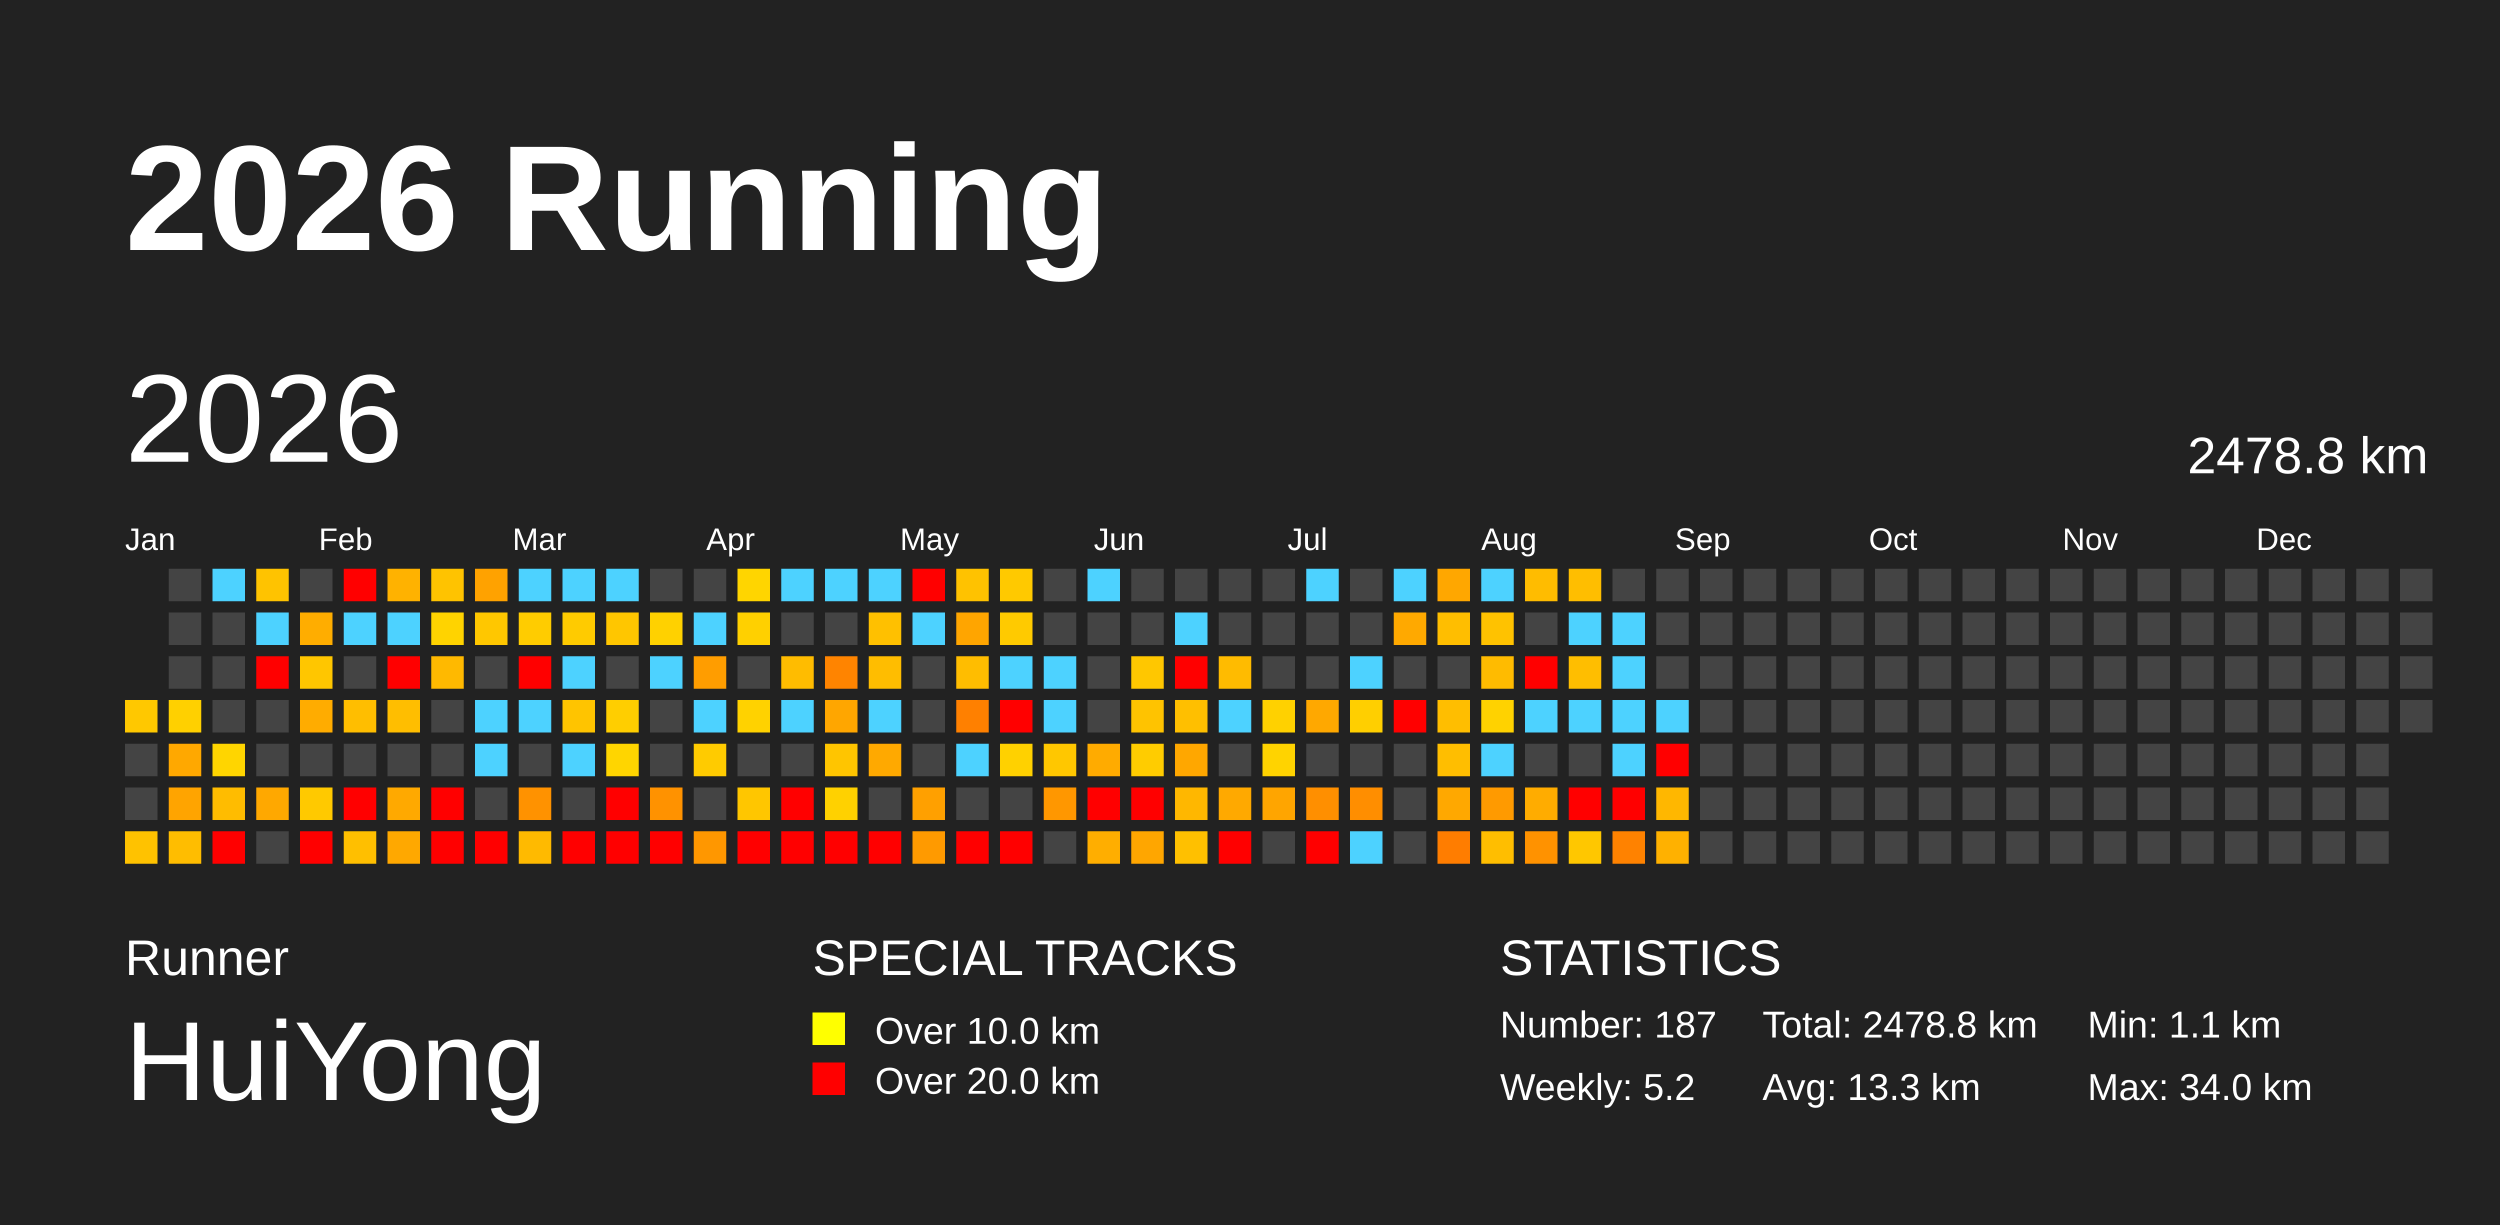
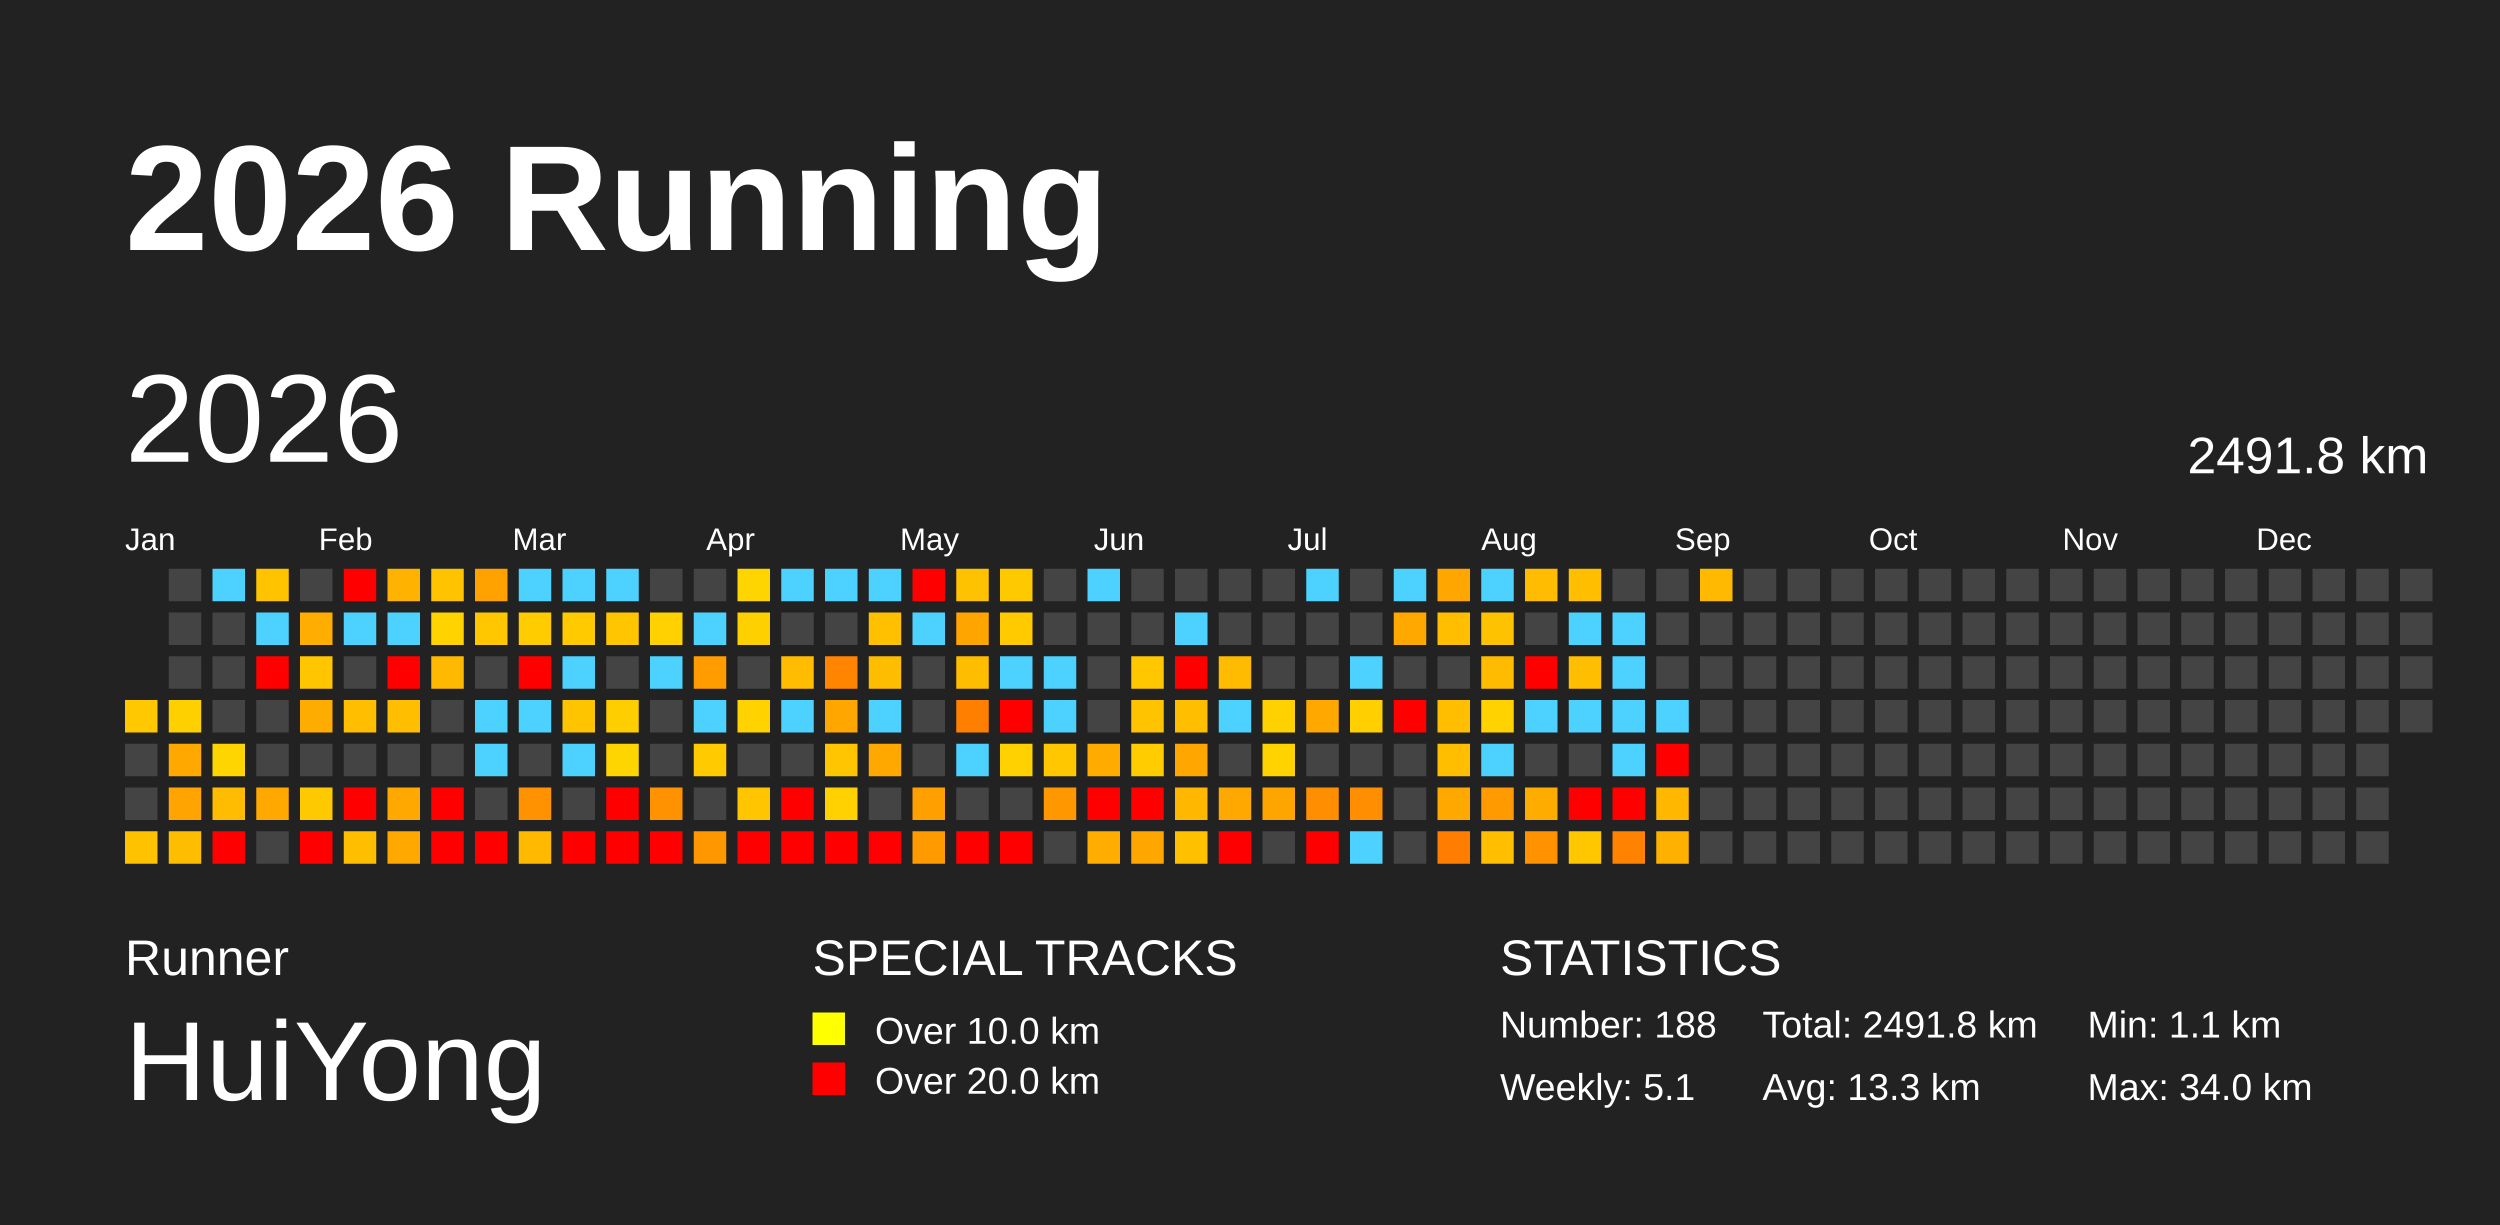
<svg xmlns="http://www.w3.org/2000/svg" baseProfile="full" height="98mm" version="1.1" viewBox="0,0,200,98" width="200mm">
  <defs />
  <rect fill="#222222" height="98" width="200" x="0" y="0" />
  <text fill="#FFFFFF" style="font-size:12px; font-family:Arial; font-weight:bold;" x="10" y="20">2026 Running</text>
  <text fill="#FFFFFF" style="font-size:4px; font-family:Arial" x="10" y="78">Runner</text>
  <text fill="#FFFFFF" style="font-size:9px; font-family:Arial" x="10" y="88">HuiYong</text>
  <text fill="#FFFFFF" style="font-size:4px; font-family:Arial" x="65" y="78">SPECIAL TRACKS</text>
  <rect fill="yellow" height="2.6" width="2.6" x="65" y="81" />
  <text fill="#FFFFFF" style="font-size:3px; font-family:Arial" x="70" y="83.5">Over 10.0 km</text>
  <rect fill="red" height="2.6" width="2.6" x="65" y="85" />
  <text fill="#FFFFFF" style="font-size:3px; font-family:Arial" x="70" y="87.5">Over 20.0 km</text>
  <text fill="#FFFFFF" style="font-size:4px; font-family:Arial" x="120" y="78">STATISTICS</text>
-   <text fill="#FFFFFF" style="font-size:3px; font-family:Arial" x="120" y="83">Number: 187</text>
-   <text fill="#FFFFFF" style="font-size:3px; font-family:Arial" x="120" y="88">Weekly: 5.2</text>
-   <text fill="#FFFFFF" style="font-size:3px; font-family:Arial" x="141" y="83">Total: 2478.8 km</text>
+   <text fill="#FFFFFF" style="font-size:3px; font-family:Arial" x="120" y="83">Number: 188</text>
+   <text fill="#FFFFFF" style="font-size:3px; font-family:Arial" x="120" y="88">Weekly: 5.1</text>
+   <text fill="#FFFFFF" style="font-size:3px; font-family:Arial" x="141" y="83">Total: 2491.8 km</text>
  <text fill="#FFFFFF" style="font-size:3px; font-family:Arial" x="141" y="88">Avg: 13.3 km</text>
  <text fill="#FFFFFF" style="font-size:3px; font-family:Arial" x="167" y="83">Min: 1.1 km</text>
  <text fill="#FFFFFF" style="font-size:3px; font-family:Arial" x="167" y="88">Max: 34.0 km</text>
  <text dominant-baseline="hanging" fill="#FFFFFF" style="font-size:10.0px; font-family:Arial;" x="10" y="30">2026</text>
-   <text dominant-baseline="hanging" fill="#FFFFFF" style="font-size:4.125px; font-family:Arial;" x="175" y="35">2478.8 km</text>
+   <text dominant-baseline="hanging" fill="#FFFFFF" style="font-size:4.125px; font-family:Arial;" x="175" y="35">2491.8 km</text>
  <text fill="#FFFFFF" style="font-size:2.5px; font-family:Arial" x="10.0" y="44">Jan</text>
  <text fill="#FFFFFF" style="font-size:2.5px; font-family:Arial" x="25.5" y="44">Feb</text>
  <text fill="#FFFFFF" style="font-size:2.5px; font-family:Arial" x="41.0" y="44">Mar</text>
  <text fill="#FFFFFF" style="font-size:2.5px; font-family:Arial" x="56.5" y="44">Apr</text>
  <text fill="#FFFFFF" style="font-size:2.5px; font-family:Arial" x="72.0" y="44">May</text>
  <text fill="#FFFFFF" style="font-size:2.5px; font-family:Arial" x="87.5" y="44">Jun</text>
  <text fill="#FFFFFF" style="font-size:2.5px; font-family:Arial" x="103.0" y="44">Jul</text>
  <text fill="#FFFFFF" style="font-size:2.5px; font-family:Arial" x="118.5" y="44">Aug</text>
  <text fill="#FFFFFF" style="font-size:2.5px; font-family:Arial" x="134.0" y="44">Sep</text>
  <text fill="#FFFFFF" style="font-size:2.5px; font-family:Arial" x="149.5" y="44">Oct</text>
  <text fill="#FFFFFF" style="font-size:2.5px; font-family:Arial" x="165.0" y="44">Nov</text>
  <text fill="#FFFFFF" style="font-size:2.5px; font-family:Arial" x="180.5" y="44">Dec</text>
  <rect fill="#ffc800" height="2.6" width="2.6" x="10.0" y="56.0" />
  <rect fill="#444444" height="2.6" width="2.6" x="10.0" y="59.5" />
  <rect fill="#444444" height="2.6" width="2.6" x="10.0" y="63.0" />
  <rect fill="#ffc200" height="2.6" width="2.6" x="10.0" y="66.5" />
  <rect fill="#444444" height="2.6" width="2.6" x="13.5" y="45.5" />
  <rect fill="#444444" height="2.6" width="2.6" x="13.5" y="49.0" />
  <rect fill="#444444" height="2.6" width="2.6" x="13.5" y="52.5" />
  <rect fill="#ffd000" height="2.6" width="2.6" x="13.5" y="56.0" />
  <rect fill="#ffa800" height="2.6" width="2.6" x="13.5" y="59.5" />
  <rect fill="#ffa400" height="2.6" width="2.6" x="13.5" y="63.0" />
  <rect fill="#ffbd00" height="2.6" width="2.6" x="13.5" y="66.5" />
  <rect fill="#4dd2ff" height="2.6" width="2.6" x="17.0" y="45.5" />
  <rect fill="#444444" height="2.6" width="2.6" x="17.0" y="49.0" />
  <rect fill="#444444" height="2.6" width="2.6" x="17.0" y="52.5" />
  <rect fill="#444444" height="2.6" width="2.6" x="17.0" y="56.0" />
  <rect fill="#ffd500" height="2.6" width="2.6" x="17.0" y="59.5" />
  <rect fill="#ffbc00" height="2.6" width="2.6" x="17.0" y="63.0" />
  <rect fill="red" height="2.6" width="2.6" x="17.0" y="66.5" />
  <rect fill="#ffc300" height="2.6" width="2.6" x="20.5" y="45.5" />
  <rect fill="#4dd2ff" height="2.6" width="2.6" x="20.5" y="49.0" />
  <rect fill="red" height="2.6" width="2.6" x="20.5" y="52.5" />
  <rect fill="#444444" height="2.6" width="2.6" x="20.5" y="56.0" />
  <rect fill="#444444" height="2.6" width="2.6" x="20.5" y="59.5" />
  <rect fill="#ffa800" height="2.6" width="2.6" x="20.5" y="63.0" />
  <rect fill="#444444" height="2.6" width="2.6" x="20.5" y="66.5" />
  <rect fill="#444444" height="2.6" width="2.6" x="24.0" y="45.5" />
  <rect fill="#ffad00" height="2.6" width="2.6" x="24.0" y="49.0" />
  <rect fill="#ffc600" height="2.6" width="2.6" x="24.0" y="52.5" />
  <rect fill="#ffac00" height="2.6" width="2.6" x="24.0" y="56.0" />
  <rect fill="#444444" height="2.6" width="2.6" x="24.0" y="59.5" />
  <rect fill="#ffc900" height="2.6" width="2.6" x="24.0" y="63.0" />
  <rect fill="red" height="2.6" width="2.6" x="24.0" y="66.5" />
  <rect fill="red" height="2.6" width="2.6" x="27.5" y="45.5" />
  <rect fill="#4dd2ff" height="2.6" width="2.6" x="27.5" y="49.0" />
  <rect fill="#444444" height="2.6" width="2.6" x="27.5" y="52.5" />
  <rect fill="#ffbe00" height="2.6" width="2.6" x="27.5" y="56.0" />
  <rect fill="#444444" height="2.6" width="2.6" x="27.5" y="59.5" />
  <rect fill="red" height="2.6" width="2.6" x="27.5" y="63.0" />
  <rect fill="#ffbf00" height="2.6" width="2.6" x="27.5" y="66.5" />
  <rect fill="#ffb200" height="2.6" width="2.6" x="31.0" y="45.5" />
  <rect fill="#4dd2ff" height="2.6" width="2.6" x="31.0" y="49.0" />
  <rect fill="red" height="2.6" width="2.6" x="31.0" y="52.5" />
  <rect fill="#ffbe00" height="2.6" width="2.6" x="31.0" y="56.0" />
  <rect fill="#444444" height="2.6" width="2.6" x="31.0" y="59.5" />
  <rect fill="#ffa900" height="2.6" width="2.6" x="31.0" y="63.0" />
  <rect fill="#ffa800" height="2.6" width="2.6" x="31.0" y="66.5" />
  <rect fill="#ffc300" height="2.6" width="2.6" x="34.5" y="45.5" />
  <rect fill="#ffd300" height="2.6" width="2.6" x="34.5" y="49.0" />
  <rect fill="#ffb900" height="2.6" width="2.6" x="34.5" y="52.5" />
  <rect fill="#444444" height="2.6" width="2.6" x="34.5" y="56.0" />
  <rect fill="#444444" height="2.6" width="2.6" x="34.5" y="59.5" />
  <rect fill="red" height="2.6" width="2.6" x="34.5" y="63.0" />
  <rect fill="red" height="2.6" width="2.6" x="34.5" y="66.5" />
  <rect fill="#ffa200" height="2.6" width="2.6" x="38.0" y="45.5" />
  <rect fill="#ffc700" height="2.6" width="2.6" x="38.0" y="49.0" />
  <rect fill="#444444" height="2.6" width="2.6" x="38.0" y="52.5" />
  <rect fill="#4dd2ff" height="2.6" width="2.6" x="38.0" y="56.0" />
  <rect fill="#4dd2ff" height="2.6" width="2.6" x="38.0" y="59.5" />
  <rect fill="#444444" height="2.6" width="2.6" x="38.0" y="63.0" />
  <rect fill="red" height="2.6" width="2.6" x="38.0" y="66.5" />
  <rect fill="#4dd2ff" height="2.6" width="2.6" x="41.5" y="45.5" />
  <rect fill="#ffcc00" height="2.6" width="2.6" x="41.5" y="49.0" />
  <rect fill="red" height="2.6" width="2.6" x="41.5" y="52.5" />
  <rect fill="#4dd2ff" height="2.6" width="2.6" x="41.5" y="56.0" />
  <rect fill="#444444" height="2.6" width="2.6" x="41.5" y="59.5" />
  <rect fill="#ff9200" height="2.6" width="2.6" x="41.5" y="63.0" />
  <rect fill="#ffba00" height="2.6" width="2.6" x="41.5" y="66.5" />
  <rect fill="#4dd2ff" height="2.6" width="2.6" x="45.0" y="45.5" />
  <rect fill="#ffcb00" height="2.6" width="2.6" x="45.0" y="49.0" />
  <rect fill="#4dd2ff" height="2.6" width="2.6" x="45.0" y="52.5" />
  <rect fill="#ffc400" height="2.6" width="2.6" x="45.0" y="56.0" />
  <rect fill="#4dd2ff" height="2.6" width="2.6" x="45.0" y="59.5" />
  <rect fill="#444444" height="2.6" width="2.6" x="45.0" y="63.0" />
  <rect fill="red" height="2.6" width="2.6" x="45.0" y="66.5" />
  <rect fill="#4dd2ff" height="2.6" width="2.6" x="48.5" y="45.5" />
  <rect fill="#ffc600" height="2.6" width="2.6" x="48.5" y="49.0" />
  <rect fill="#444444" height="2.6" width="2.6" x="48.5" y="52.5" />
  <rect fill="#ffce00" height="2.6" width="2.6" x="48.5" y="56.0" />
  <rect fill="#ffd500" height="2.6" width="2.6" x="48.5" y="59.5" />
  <rect fill="red" height="2.6" width="2.6" x="48.5" y="63.0" />
  <rect fill="red" height="2.6" width="2.6" x="48.5" y="66.5" />
  <rect fill="#444444" height="2.6" width="2.6" x="52.0" y="45.5" />
  <rect fill="#ffd100" height="2.6" width="2.6" x="52.0" y="49.0" />
  <rect fill="#4dd2ff" height="2.6" width="2.6" x="52.0" y="52.5" />
  <rect fill="#444444" height="2.6" width="2.6" x="52.0" y="56.0" />
  <rect fill="#444444" height="2.6" width="2.6" x="52.0" y="59.5" />
  <rect fill="#ff9200" height="2.6" width="2.6" x="52.0" y="63.0" />
  <rect fill="red" height="2.6" width="2.6" x="52.0" y="66.5" />
  <rect fill="#444444" height="2.6" width="2.6" x="55.5" y="45.5" />
  <rect fill="#4dd2ff" height="2.6" width="2.6" x="55.5" y="49.0" />
  <rect fill="#ff9d00" height="2.6" width="2.6" x="55.5" y="52.5" />
  <rect fill="#4dd2ff" height="2.6" width="2.6" x="55.5" y="56.0" />
  <rect fill="#ffcb00" height="2.6" width="2.6" x="55.5" y="59.5" />
  <rect fill="#444444" height="2.6" width="2.6" x="55.5" y="63.0" />
  <rect fill="#ff9700" height="2.6" width="2.6" x="55.5" y="66.5" />
  <rect fill="#ffd500" height="2.6" width="2.6" x="59.0" y="45.5" />
  <rect fill="#ffd000" height="2.6" width="2.6" x="59.0" y="49.0" />
  <rect fill="#444444" height="2.6" width="2.6" x="59.0" y="52.5" />
  <rect fill="#ffd200" height="2.6" width="2.6" x="59.0" y="56.0" />
  <rect fill="#444444" height="2.6" width="2.6" x="59.0" y="59.5" />
  <rect fill="#ffc600" height="2.6" width="2.6" x="59.0" y="63.0" />
  <rect fill="red" height="2.6" width="2.6" x="59.0" y="66.5" />
  <rect fill="#4dd2ff" height="2.6" width="2.6" x="62.5" y="45.5" />
  <rect fill="#444444" height="2.6" width="2.6" x="62.5" y="49.0" />
  <rect fill="#ffbc00" height="2.6" width="2.6" x="62.5" y="52.5" />
  <rect fill="#4dd2ff" height="2.6" width="2.6" x="62.5" y="56.0" />
  <rect fill="#444444" height="2.6" width="2.6" x="62.5" y="59.5" />
  <rect fill="red" height="2.6" width="2.6" x="62.5" y="63.0" />
  <rect fill="red" height="2.6" width="2.6" x="62.5" y="66.5" />
  <rect fill="#4dd2ff" height="2.6" width="2.6" x="66.0" y="45.5" />
  <rect fill="#444444" height="2.6" width="2.6" x="66.0" y="49.0" />
  <rect fill="#ff8400" height="2.6" width="2.6" x="66.0" y="52.5" />
  <rect fill="#ffa600" height="2.6" width="2.6" x="66.0" y="56.0" />
  <rect fill="#ffc500" height="2.6" width="2.6" x="66.0" y="59.5" />
  <rect fill="#ffd100" height="2.6" width="2.6" x="66.0" y="63.0" />
  <rect fill="red" height="2.6" width="2.6" x="66.0" y="66.5" />
  <rect fill="#4dd2ff" height="2.6" width="2.6" x="69.5" y="45.5" />
  <rect fill="#ffc000" height="2.6" width="2.6" x="69.5" y="49.0" />
  <rect fill="#ffbd00" height="2.6" width="2.6" x="69.5" y="52.5" />
  <rect fill="#4dd2ff" height="2.6" width="2.6" x="69.5" y="56.0" />
  <rect fill="#ffa900" height="2.6" width="2.6" x="69.5" y="59.5" />
  <rect fill="#444444" height="2.6" width="2.6" x="69.5" y="63.0" />
  <rect fill="red" height="2.6" width="2.6" x="69.5" y="66.5" />
  <rect fill="red" height="2.6" width="2.6" x="73.0" y="45.5" />
  <rect fill="#4dd2ff" height="2.6" width="2.6" x="73.0" y="49.0" />
  <rect fill="#444444" height="2.6" width="2.6" x="73.0" y="52.5" />
  <rect fill="#444444" height="2.6" width="2.6" x="73.0" y="56.0" />
  <rect fill="#444444" height="2.6" width="2.6" x="73.0" y="59.5" />
  <rect fill="#ffa000" height="2.6" width="2.6" x="73.0" y="63.0" />
  <rect fill="#ff9a00" height="2.6" width="2.6" x="73.0" y="66.5" />
  <rect fill="#ffc200" height="2.6" width="2.6" x="76.5" y="45.5" />
  <rect fill="#ffa500" height="2.6" width="2.6" x="76.5" y="49.0" />
  <rect fill="#ffbd00" height="2.6" width="2.6" x="76.5" y="52.5" />
  <rect fill="#ff8000" height="2.6" width="2.6" x="76.5" y="56.0" />
  <rect fill="#4dd2ff" height="2.6" width="2.6" x="76.5" y="59.5" />
  <rect fill="#444444" height="2.6" width="2.6" x="76.5" y="63.0" />
  <rect fill="red" height="2.6" width="2.6" x="76.5" y="66.5" />
  <rect fill="#ffc900" height="2.6" width="2.6" x="80.0" y="45.5" />
  <rect fill="#ffca00" height="2.6" width="2.6" x="80.0" y="49.0" />
  <rect fill="#4dd2ff" height="2.6" width="2.6" x="80.0" y="52.5" />
  <rect fill="red" height="2.6" width="2.6" x="80.0" y="56.0" />
  <rect fill="#ffd100" height="2.6" width="2.6" x="80.0" y="59.5" />
  <rect fill="#444444" height="2.6" width="2.6" x="80.0" y="63.0" />
  <rect fill="red" height="2.6" width="2.6" x="80.0" y="66.5" />
  <rect fill="#444444" height="2.6" width="2.6" x="83.5" y="45.5" />
  <rect fill="#444444" height="2.6" width="2.6" x="83.5" y="49.0" />
  <rect fill="#4dd2ff" height="2.6" width="2.6" x="83.5" y="52.5" />
  <rect fill="#4dd2ff" height="2.6" width="2.6" x="83.5" y="56.0" />
  <rect fill="#ffc700" height="2.6" width="2.6" x="83.5" y="59.5" />
  <rect fill="#ff9700" height="2.6" width="2.6" x="83.5" y="63.0" />
  <rect fill="#444444" height="2.6" width="2.6" x="83.5" y="66.5" />
  <rect fill="#4dd2ff" height="2.6" width="2.6" x="87.0" y="45.5" />
  <rect fill="#444444" height="2.6" width="2.6" x="87.0" y="49.0" />
  <rect fill="#444444" height="2.6" width="2.6" x="87.0" y="52.5" />
  <rect fill="#444444" height="2.6" width="2.6" x="87.0" y="56.0" />
  <rect fill="#ffab00" height="2.6" width="2.6" x="87.0" y="59.5" />
  <rect fill="red" height="2.6" width="2.6" x="87.0" y="63.0" />
  <rect fill="#ffae00" height="2.6" width="2.6" x="87.0" y="66.5" />
  <rect fill="#444444" height="2.6" width="2.6" x="90.5" y="45.5" />
  <rect fill="#444444" height="2.6" width="2.6" x="90.5" y="49.0" />
  <rect fill="#ffc700" height="2.6" width="2.6" x="90.5" y="52.5" />
  <rect fill="#ffc300" height="2.6" width="2.6" x="90.5" y="56.0" />
  <rect fill="#ffcc00" height="2.6" width="2.6" x="90.5" y="59.5" />
  <rect fill="red" height="2.6" width="2.6" x="90.5" y="63.0" />
  <rect fill="#ffa600" height="2.6" width="2.6" x="90.5" y="66.5" />
  <rect fill="#444444" height="2.6" width="2.6" x="94.0" y="45.5" />
  <rect fill="#4dd2ff" height="2.6" width="2.6" x="94.0" y="49.0" />
  <rect fill="red" height="2.6" width="2.6" x="94.0" y="52.5" />
  <rect fill="#ffbf00" height="2.6" width="2.6" x="94.0" y="56.0" />
  <rect fill="#ffa700" height="2.6" width="2.6" x="94.0" y="59.5" />
  <rect fill="#ffb700" height="2.6" width="2.6" x="94.0" y="63.0" />
  <rect fill="#ffc000" height="2.6" width="2.6" x="94.0" y="66.5" />
  <rect fill="#444444" height="2.6" width="2.6" x="97.5" y="45.5" />
  <rect fill="#444444" height="2.6" width="2.6" x="97.5" y="49.0" />
  <rect fill="#ffbb00" height="2.6" width="2.6" x="97.5" y="52.5" />
  <rect fill="#4dd2ff" height="2.6" width="2.6" x="97.5" y="56.0" />
  <rect fill="#444444" height="2.6" width="2.6" x="97.5" y="59.5" />
  <rect fill="#ffa900" height="2.6" width="2.6" x="97.5" y="63.0" />
  <rect fill="red" height="2.6" width="2.6" x="97.5" y="66.5" />
  <rect fill="#444444" height="2.6" width="2.6" x="101.0" y="45.5" />
  <rect fill="#444444" height="2.6" width="2.6" x="101.0" y="49.0" />
  <rect fill="#444444" height="2.6" width="2.6" x="101.0" y="52.5" />
  <rect fill="#ffd100" height="2.6" width="2.6" x="101.0" y="56.0" />
  <rect fill="#ffd300" height="2.6" width="2.6" x="101.0" y="59.5" />
  <rect fill="#ffa500" height="2.6" width="2.6" x="101.0" y="63.0" />
  <rect fill="#444444" height="2.6" width="2.6" x="101.0" y="66.5" />
  <rect fill="#4dd2ff" height="2.6" width="2.6" x="104.5" y="45.5" />
  <rect fill="#444444" height="2.6" width="2.6" x="104.5" y="49.0" />
  <rect fill="#444444" height="2.6" width="2.6" x="104.5" y="52.5" />
  <rect fill="#ffa800" height="2.6" width="2.6" x="104.5" y="56.0" />
  <rect fill="#444444" height="2.6" width="2.6" x="104.5" y="59.5" />
  <rect fill="#ff8f00" height="2.6" width="2.6" x="104.5" y="63.0" />
  <rect fill="red" height="2.6" width="2.6" x="104.5" y="66.5" />
  <rect fill="#444444" height="2.6" width="2.6" x="108.0" y="45.5" />
  <rect fill="#444444" height="2.6" width="2.6" x="108.0" y="49.0" />
  <rect fill="#4dd2ff" height="2.6" width="2.6" x="108.0" y="52.5" />
  <rect fill="#ffcf00" height="2.6" width="2.6" x="108.0" y="56.0" />
  <rect fill="#444444" height="2.6" width="2.6" x="108.0" y="59.5" />
  <rect fill="#ff8e00" height="2.6" width="2.6" x="108.0" y="63.0" />
  <rect fill="#4dd2ff" height="2.6" width="2.6" x="108.0" y="66.5" />
  <rect fill="#4dd2ff" height="2.6" width="2.6" x="111.5" y="45.5" />
  <rect fill="#ffa900" height="2.6" width="2.6" x="111.5" y="49.0" />
  <rect fill="#444444" height="2.6" width="2.6" x="111.5" y="52.5" />
  <rect fill="red" height="2.6" width="2.6" x="111.5" y="56.0" />
  <rect fill="#444444" height="2.6" width="2.6" x="111.5" y="59.5" />
  <rect fill="#444444" height="2.6" width="2.6" x="111.5" y="63.0" />
  <rect fill="#444444" height="2.6" width="2.6" x="111.5" y="66.5" />
  <rect fill="#ffa700" height="2.6" width="2.6" x="115.0" y="45.5" />
  <rect fill="#ffbe00" height="2.6" width="2.6" x="115.0" y="49.0" />
  <rect fill="#444444" height="2.6" width="2.6" x="115.0" y="52.5" />
  <rect fill="#ffbe00" height="2.6" width="2.6" x="115.0" y="56.0" />
  <rect fill="#ffbe00" height="2.6" width="2.6" x="115.0" y="59.5" />
  <rect fill="#ffa800" height="2.6" width="2.6" x="115.0" y="63.0" />
  <rect fill="#ff7d00" height="2.6" width="2.6" x="115.0" y="66.5" />
  <rect fill="#4dd2ff" height="2.6" width="2.6" x="118.5" y="45.5" />
  <rect fill="#ffc200" height="2.6" width="2.6" x="118.5" y="49.0" />
  <rect fill="#ffbb00" height="2.6" width="2.6" x="118.5" y="52.5" />
  <rect fill="#ffd200" height="2.6" width="2.6" x="118.5" y="56.0" />
  <rect fill="#4dd2ff" height="2.6" width="2.6" x="118.5" y="59.5" />
  <rect fill="#ff9a00" height="2.6" width="2.6" x="118.5" y="63.0" />
  <rect fill="#ffbe00" height="2.6" width="2.6" x="118.5" y="66.5" />
  <rect fill="#ffbc00" height="2.6" width="2.6" x="122.0" y="45.5" />
  <rect fill="#444444" height="2.6" width="2.6" x="122.0" y="49.0" />
  <rect fill="red" height="2.6" width="2.6" x="122.0" y="52.5" />
  <rect fill="#4dd2ff" height="2.6" width="2.6" x="122.0" y="56.0" />
  <rect fill="#444444" height="2.6" width="2.6" x="122.0" y="59.5" />
  <rect fill="#ffac00" height="2.6" width="2.6" x="122.0" y="63.0" />
  <rect fill="#ff9200" height="2.6" width="2.6" x="122.0" y="66.5" />
  <rect fill="#ffbe00" height="2.6" width="2.6" x="125.5" y="45.5" />
  <rect fill="#4dd2ff" height="2.6" width="2.6" x="125.5" y="49.0" />
  <rect fill="#ffbe00" height="2.6" width="2.6" x="125.5" y="52.5" />
  <rect fill="#4dd2ff" height="2.6" width="2.6" x="125.5" y="56.0" />
  <rect fill="#444444" height="2.6" width="2.6" x="125.5" y="59.5" />
  <rect fill="red" height="2.6" width="2.6" x="125.5" y="63.0" />
  <rect fill="#ffc700" height="2.6" width="2.6" x="125.5" y="66.5" />
  <rect fill="#444444" height="2.6" width="2.6" x="129.0" y="45.5" />
  <rect fill="#4dd2ff" height="2.6" width="2.6" x="129.0" y="49.0" />
  <rect fill="#4dd2ff" height="2.6" width="2.6" x="129.0" y="52.5" />
  <rect fill="#4dd2ff" height="2.6" width="2.6" x="129.0" y="56.0" />
  <rect fill="#4dd2ff" height="2.6" width="2.6" x="129.0" y="59.5" />
  <rect fill="red" height="2.6" width="2.6" x="129.0" y="63.0" />
  <rect fill="#ff8200" height="2.6" width="2.6" x="129.0" y="66.5" />
  <rect fill="#444444" height="2.6" width="2.6" x="132.5" y="45.5" />
  <rect fill="#444444" height="2.6" width="2.6" x="132.5" y="49.0" />
  <rect fill="#444444" height="2.6" width="2.6" x="132.5" y="52.5" />
  <rect fill="#4dd2ff" height="2.6" width="2.6" x="132.5" y="56.0" />
  <rect fill="red" height="2.6" width="2.6" x="132.5" y="59.5" />
  <rect fill="#ffb700" height="2.6" width="2.6" x="132.5" y="63.0" />
  <rect fill="#ffb100" height="2.6" width="2.6" x="132.5" y="66.5" />
-   <rect fill="#444444" height="2.6" width="2.6" x="136.0" y="45.5" />
+   <rect fill="#ffba00" height="2.6" width="2.6" x="136.0" y="45.5" />
  <rect fill="#444444" height="2.6" width="2.6" x="136.0" y="49.0" />
  <rect fill="#444444" height="2.6" width="2.6" x="136.0" y="52.5" />
  <rect fill="#444444" height="2.6" width="2.6" x="136.0" y="56.0" />
  <rect fill="#444444" height="2.6" width="2.6" x="136.0" y="59.5" />
  <rect fill="#444444" height="2.6" width="2.6" x="136.0" y="63.0" />
  <rect fill="#444444" height="2.6" width="2.6" x="136.0" y="66.5" />
  <rect fill="#444444" height="2.6" width="2.6" x="139.5" y="45.5" />
  <rect fill="#444444" height="2.6" width="2.6" x="139.5" y="49.0" />
  <rect fill="#444444" height="2.6" width="2.6" x="139.5" y="52.5" />
  <rect fill="#444444" height="2.6" width="2.6" x="139.5" y="56.0" />
  <rect fill="#444444" height="2.6" width="2.6" x="139.5" y="59.5" />
  <rect fill="#444444" height="2.6" width="2.6" x="139.5" y="63.0" />
  <rect fill="#444444" height="2.6" width="2.6" x="139.5" y="66.5" />
  <rect fill="#444444" height="2.6" width="2.6" x="143.0" y="45.5" />
  <rect fill="#444444" height="2.6" width="2.6" x="143.0" y="49.0" />
  <rect fill="#444444" height="2.6" width="2.6" x="143.0" y="52.5" />
  <rect fill="#444444" height="2.6" width="2.6" x="143.0" y="56.0" />
  <rect fill="#444444" height="2.6" width="2.6" x="143.0" y="59.5" />
  <rect fill="#444444" height="2.6" width="2.6" x="143.0" y="63.0" />
  <rect fill="#444444" height="2.6" width="2.6" x="143.0" y="66.5" />
  <rect fill="#444444" height="2.6" width="2.6" x="146.5" y="45.5" />
  <rect fill="#444444" height="2.6" width="2.6" x="146.5" y="49.0" />
  <rect fill="#444444" height="2.6" width="2.6" x="146.5" y="52.5" />
  <rect fill="#444444" height="2.6" width="2.6" x="146.5" y="56.0" />
  <rect fill="#444444" height="2.6" width="2.6" x="146.5" y="59.5" />
  <rect fill="#444444" height="2.6" width="2.6" x="146.5" y="63.0" />
  <rect fill="#444444" height="2.6" width="2.6" x="146.5" y="66.5" />
  <rect fill="#444444" height="2.6" width="2.6" x="150.0" y="45.5" />
  <rect fill="#444444" height="2.6" width="2.6" x="150.0" y="49.0" />
  <rect fill="#444444" height="2.6" width="2.6" x="150.0" y="52.5" />
  <rect fill="#444444" height="2.6" width="2.6" x="150.0" y="56.0" />
  <rect fill="#444444" height="2.6" width="2.6" x="150.0" y="59.5" />
  <rect fill="#444444" height="2.6" width="2.6" x="150.0" y="63.0" />
  <rect fill="#444444" height="2.6" width="2.6" x="150.0" y="66.5" />
  <rect fill="#444444" height="2.6" width="2.6" x="153.5" y="45.5" />
  <rect fill="#444444" height="2.6" width="2.6" x="153.5" y="49.0" />
  <rect fill="#444444" height="2.6" width="2.6" x="153.5" y="52.5" />
  <rect fill="#444444" height="2.6" width="2.6" x="153.5" y="56.0" />
  <rect fill="#444444" height="2.6" width="2.6" x="153.5" y="59.5" />
  <rect fill="#444444" height="2.6" width="2.6" x="153.5" y="63.0" />
  <rect fill="#444444" height="2.6" width="2.6" x="153.5" y="66.5" />
  <rect fill="#444444" height="2.6" width="2.6" x="157.0" y="45.5" />
  <rect fill="#444444" height="2.6" width="2.6" x="157.0" y="49.0" />
  <rect fill="#444444" height="2.6" width="2.6" x="157.0" y="52.5" />
  <rect fill="#444444" height="2.6" width="2.6" x="157.0" y="56.0" />
  <rect fill="#444444" height="2.6" width="2.6" x="157.0" y="59.5" />
  <rect fill="#444444" height="2.6" width="2.6" x="157.0" y="63.0" />
  <rect fill="#444444" height="2.6" width="2.6" x="157.0" y="66.5" />
  <rect fill="#444444" height="2.6" width="2.6" x="160.5" y="45.5" />
  <rect fill="#444444" height="2.6" width="2.6" x="160.5" y="49.0" />
  <rect fill="#444444" height="2.6" width="2.6" x="160.5" y="52.5" />
  <rect fill="#444444" height="2.6" width="2.6" x="160.5" y="56.0" />
  <rect fill="#444444" height="2.6" width="2.6" x="160.5" y="59.5" />
  <rect fill="#444444" height="2.6" width="2.6" x="160.5" y="63.0" />
  <rect fill="#444444" height="2.6" width="2.6" x="160.5" y="66.5" />
  <rect fill="#444444" height="2.6" width="2.6" x="164.0" y="45.5" />
  <rect fill="#444444" height="2.6" width="2.6" x="164.0" y="49.0" />
  <rect fill="#444444" height="2.6" width="2.6" x="164.0" y="52.5" />
  <rect fill="#444444" height="2.6" width="2.6" x="164.0" y="56.0" />
  <rect fill="#444444" height="2.6" width="2.6" x="164.0" y="59.5" />
  <rect fill="#444444" height="2.6" width="2.6" x="164.0" y="63.0" />
  <rect fill="#444444" height="2.6" width="2.6" x="164.0" y="66.5" />
  <rect fill="#444444" height="2.6" width="2.6" x="167.5" y="45.5" />
  <rect fill="#444444" height="2.6" width="2.6" x="167.5" y="49.0" />
  <rect fill="#444444" height="2.6" width="2.6" x="167.5" y="52.5" />
  <rect fill="#444444" height="2.6" width="2.6" x="167.5" y="56.0" />
  <rect fill="#444444" height="2.6" width="2.6" x="167.5" y="59.5" />
  <rect fill="#444444" height="2.6" width="2.6" x="167.5" y="63.0" />
  <rect fill="#444444" height="2.6" width="2.6" x="167.5" y="66.5" />
  <rect fill="#444444" height="2.6" width="2.6" x="171.0" y="45.5" />
  <rect fill="#444444" height="2.6" width="2.6" x="171.0" y="49.0" />
  <rect fill="#444444" height="2.6" width="2.6" x="171.0" y="52.5" />
  <rect fill="#444444" height="2.6" width="2.6" x="171.0" y="56.0" />
  <rect fill="#444444" height="2.6" width="2.6" x="171.0" y="59.5" />
  <rect fill="#444444" height="2.6" width="2.6" x="171.0" y="63.0" />
  <rect fill="#444444" height="2.6" width="2.6" x="171.0" y="66.5" />
  <rect fill="#444444" height="2.6" width="2.6" x="174.5" y="45.5" />
  <rect fill="#444444" height="2.6" width="2.6" x="174.5" y="49.0" />
  <rect fill="#444444" height="2.6" width="2.6" x="174.5" y="52.5" />
  <rect fill="#444444" height="2.6" width="2.6" x="174.5" y="56.0" />
  <rect fill="#444444" height="2.6" width="2.6" x="174.5" y="59.5" />
  <rect fill="#444444" height="2.6" width="2.6" x="174.5" y="63.0" />
  <rect fill="#444444" height="2.6" width="2.6" x="174.5" y="66.5" />
  <rect fill="#444444" height="2.6" width="2.6" x="178.0" y="45.5" />
  <rect fill="#444444" height="2.6" width="2.6" x="178.0" y="49.0" />
  <rect fill="#444444" height="2.6" width="2.6" x="178.0" y="52.5" />
  <rect fill="#444444" height="2.6" width="2.6" x="178.0" y="56.0" />
  <rect fill="#444444" height="2.6" width="2.6" x="178.0" y="59.5" />
  <rect fill="#444444" height="2.6" width="2.6" x="178.0" y="63.0" />
  <rect fill="#444444" height="2.6" width="2.6" x="178.0" y="66.5" />
  <rect fill="#444444" height="2.6" width="2.6" x="181.5" y="45.5" />
  <rect fill="#444444" height="2.6" width="2.6" x="181.5" y="49.0" />
  <rect fill="#444444" height="2.6" width="2.6" x="181.5" y="52.5" />
  <rect fill="#444444" height="2.6" width="2.6" x="181.5" y="56.0" />
  <rect fill="#444444" height="2.6" width="2.6" x="181.5" y="59.5" />
  <rect fill="#444444" height="2.6" width="2.6" x="181.5" y="63.0" />
  <rect fill="#444444" height="2.6" width="2.6" x="181.5" y="66.5" />
  <rect fill="#444444" height="2.6" width="2.6" x="185.0" y="45.5" />
  <rect fill="#444444" height="2.6" width="2.6" x="185.0" y="49.0" />
  <rect fill="#444444" height="2.6" width="2.6" x="185.0" y="52.5" />
  <rect fill="#444444" height="2.6" width="2.6" x="185.0" y="56.0" />
  <rect fill="#444444" height="2.6" width="2.6" x="185.0" y="59.5" />
  <rect fill="#444444" height="2.6" width="2.6" x="185.0" y="63.0" />
  <rect fill="#444444" height="2.6" width="2.6" x="185.0" y="66.5" />
  <rect fill="#444444" height="2.6" width="2.6" x="188.5" y="45.5" />
  <rect fill="#444444" height="2.6" width="2.6" x="188.5" y="49.0" />
  <rect fill="#444444" height="2.6" width="2.6" x="188.5" y="52.5" />
  <rect fill="#444444" height="2.6" width="2.6" x="188.5" y="56.0" />
  <rect fill="#444444" height="2.6" width="2.6" x="188.5" y="59.5" />
  <rect fill="#444444" height="2.6" width="2.6" x="188.5" y="63.0" />
  <rect fill="#444444" height="2.6" width="2.6" x="188.5" y="66.5" />
  <rect fill="#444444" height="2.6" width="2.6" x="192.0" y="45.5" />
  <rect fill="#444444" height="2.6" width="2.6" x="192.0" y="49.0" />
  <rect fill="#444444" height="2.6" width="2.6" x="192.0" y="52.5" />
  <rect fill="#444444" height="2.6" width="2.6" x="192.0" y="56.0" />
</svg>
